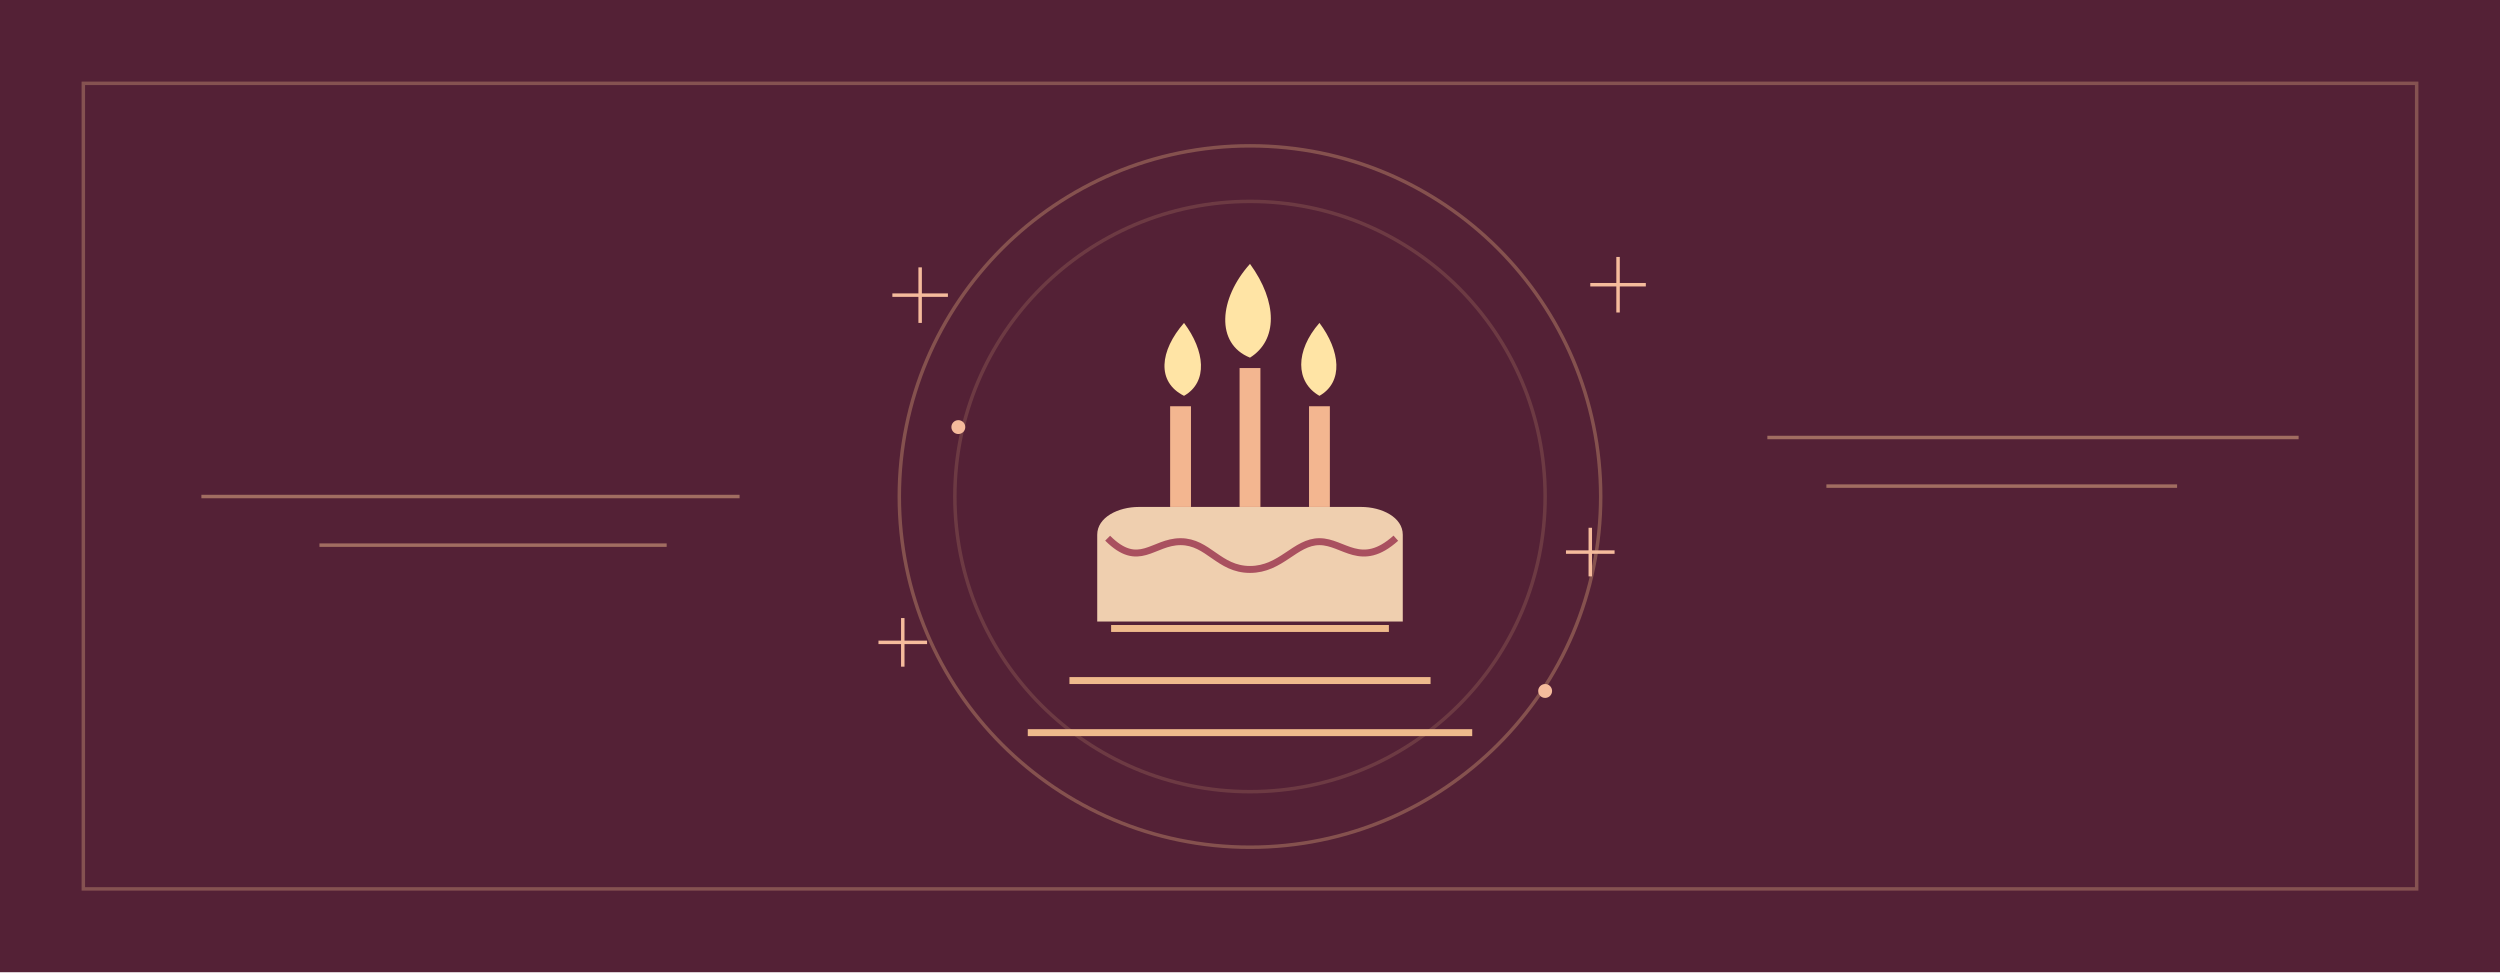
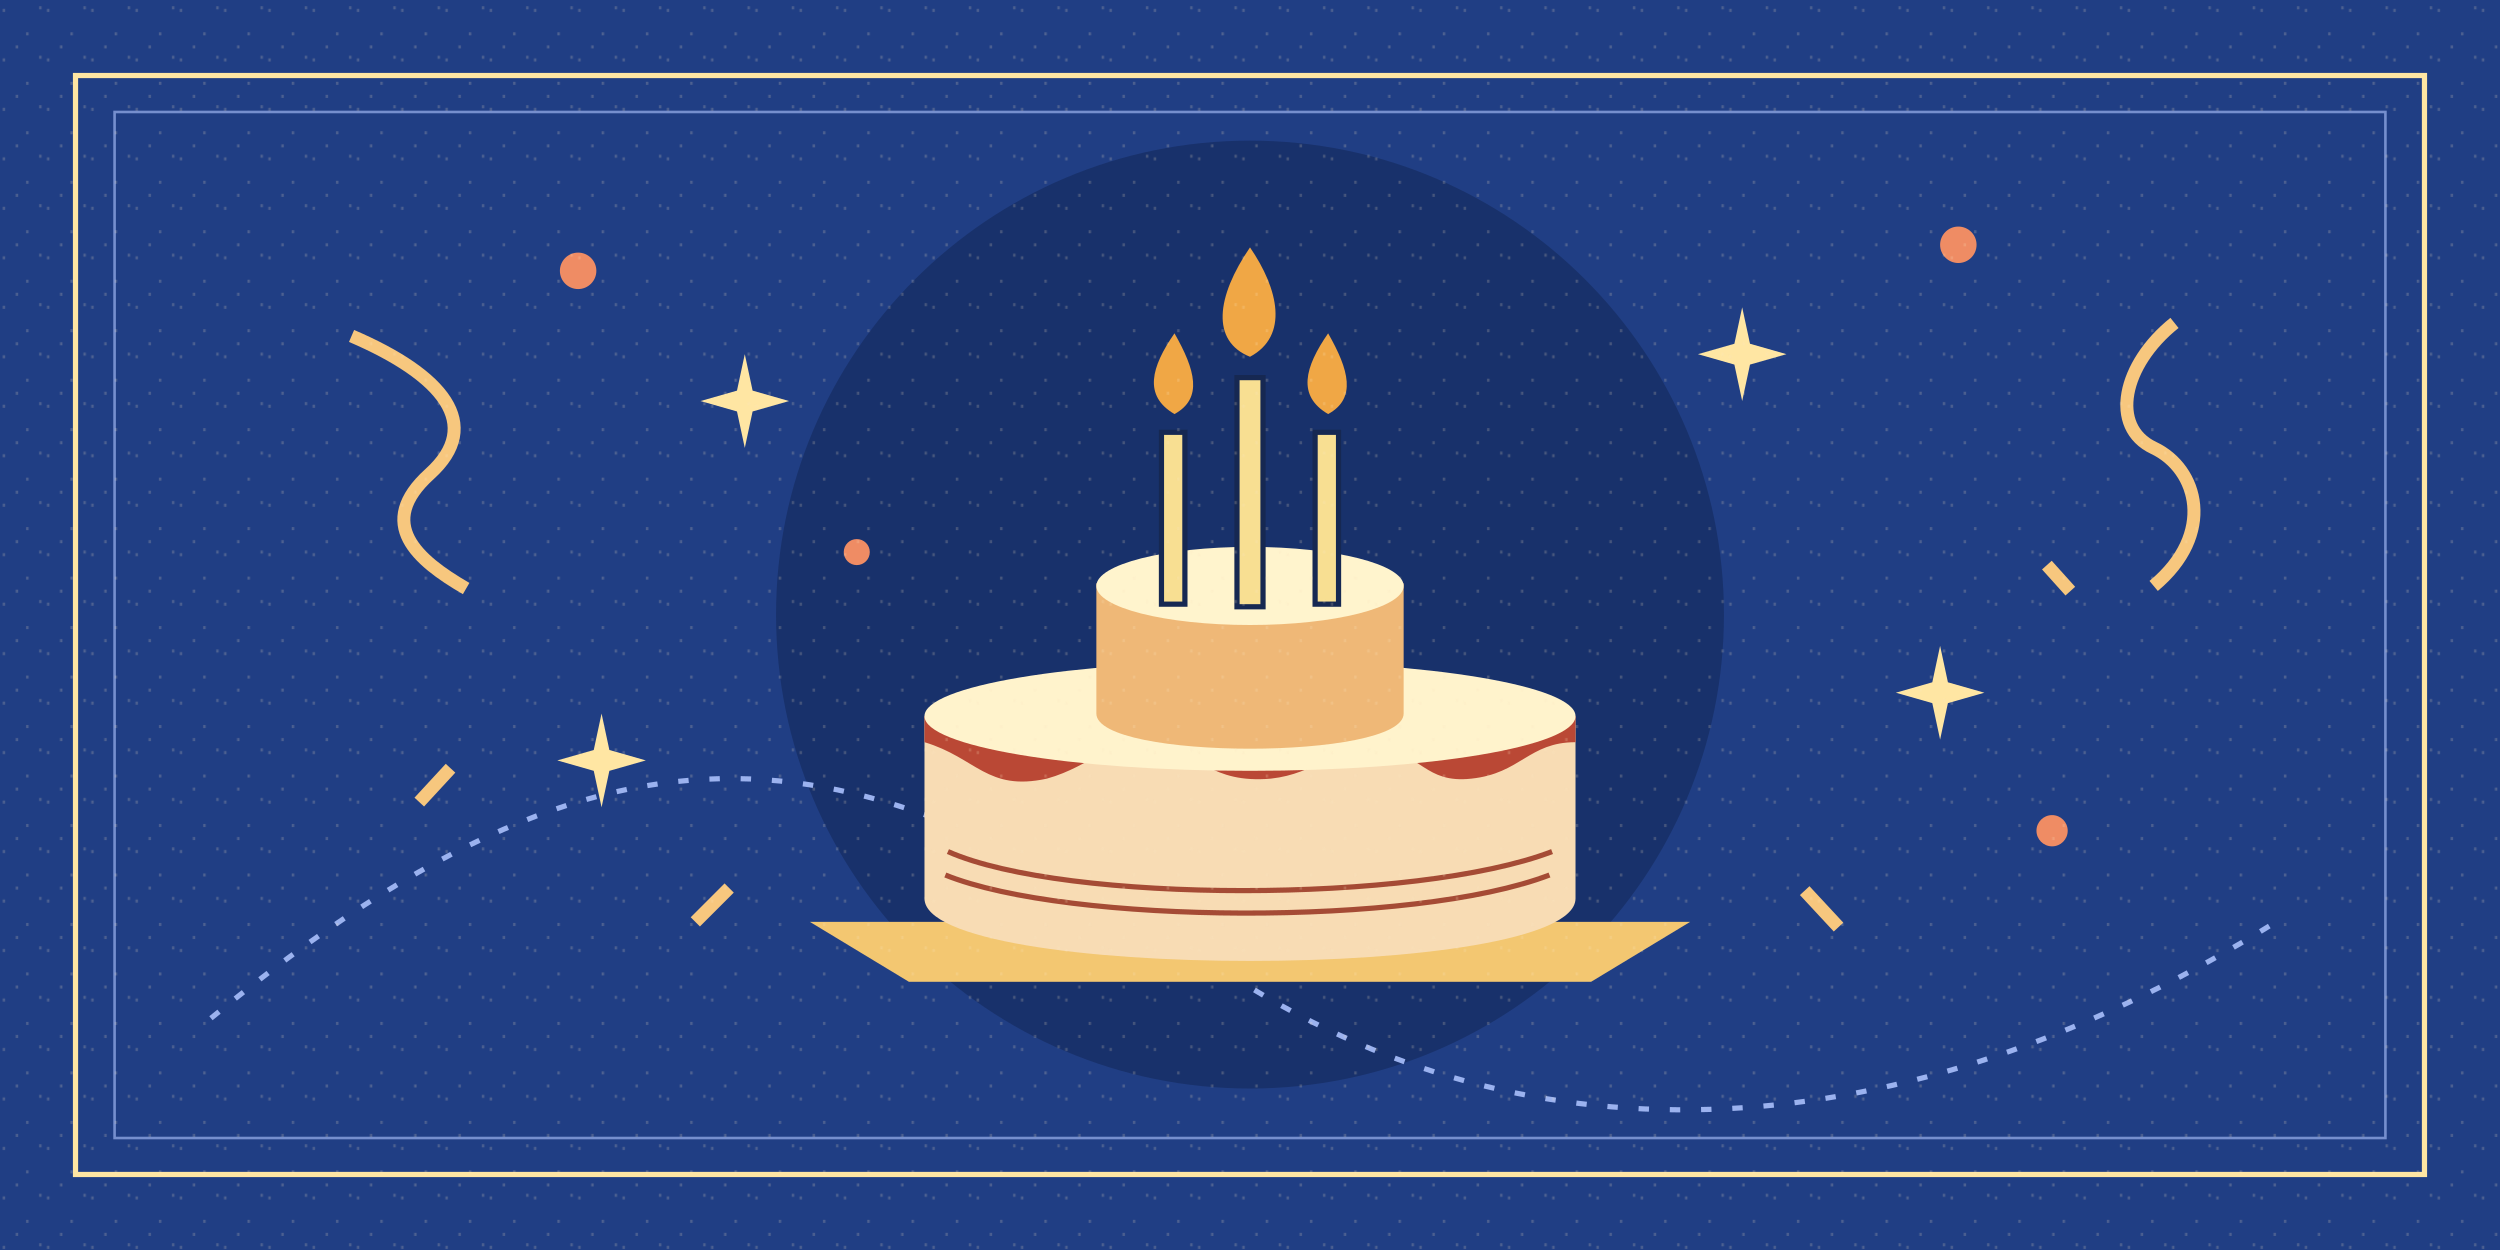
- <svg xmlns="http://www.w3.org/2000/svg" viewBox="0 0 720 280" fill="none">
-   <rect width="720" height="280" fill="#542136" />
-   <path d="M24 24H696V256H24Z" stroke="#efba8c" stroke-opacity=".32" />
-   <path d="M58 143H213M92 157H192M509 126H662M526 140H627" stroke="#efba8c" stroke-opacity=".5" />
-   <circle cx="360" cy="143" r="101" stroke="#d5a178" stroke-opacity=".38" />
-   <circle cx="360" cy="143" r="85" stroke="#d5a178" stroke-opacity=".2" />
-   <path d="M296 211H424M308 196H412M320 181H400" stroke="#efba8c" stroke-width="2" />
-   <path d="M316 179V154C316 149 322 146 328 146H392C398 146 404 149 404 154V179" fill="#efcfaf" />
-   <path d="M319 155c9 9 13 1 21 1s11 8 20 8 13-8 20-8 12 8 22-1" stroke="#a9505f" stroke-width="2" />
-   <path d="M337 146v-29h6v29m14 0v-40h6v40m14 0v-29h6v29" fill="#f3b690" />
-   <path d="M341 114c-8-4-7-13 0-21 6 8 7 17 0 21Zm19-11c-10-4-9-17 0-27 8 11 8 22 0 27Zm20 11c-7-4-7-13 0-21 6 8 7 17 0 21Z" fill="#ffe4a5" />
-   <path d="M265 77v16m-8-8h16m185 67v14m-7-7h14m-205 19v14m-7-7h14m199-111v16m-8-8h16" stroke="#f5bb9c" />
-   <circle cx="276" cy="123" r="2" fill="#f5bb9c" />
-   <circle cx="445" cy="199" r="2" fill="#f5bb9c" />
+ <svg xmlns="http://www.w3.org/2000/svg" viewBox="0 0 960 480" fill="none">
+   <defs>
+     <pattern id="paper" width="17" height="19" patternUnits="userSpaceOnUse">
+       <path d="M1 4h1m8 9h1m-5 5h1m8-15h1" stroke="#f7e5bf" stroke-opacity=".19" stroke-width="1.2" />
+     </pattern>
+     <pattern id="hatch" width="6" height="6" patternUnits="userSpaceOnUse" patternTransform="rotate(29)">
+       <path d="M0 0v6" stroke="#f7e5bf" stroke-opacity=".29" stroke-width="1" />
+     </pattern>
+     <path id="star" d="M0-18 3-4 17 0 3 4 0 18-3 4-17 0-3-4Z" />
+   </defs>
+   <rect width="960" height="480" fill="#203e84" />
+   <path d="M29 29h902v422H29Z" stroke="#ffe6a3" stroke-width="2" />
+   <path d="M44 43h872v394H44Z" stroke="#9bb2ef" stroke-opacity=".7" />
+   <circle cx="480" cy="236" r="182" fill="#18316b" />
+   <path d="M81 391c167-137 254-103 394-15 121 77 264 62 399-22" stroke="#9bb2ef" stroke-width="2" stroke-dasharray="4 8" />
+   <path d="M311 354h338l-38 23H349Z" fill="#f3c771" />
+   <path d="M355 276c0-24 250-24 250 0v69c0 32-250 32-250 0Z" fill="#f8dcb4" />
+   <path d="M355 285c20 6 24 19 47 14 18-5 23-16 45-12 13 2 18 14 41 12 18-2 22-12 42-11 16 1 17 13 35 11 19-2 22-14 40-14v-10H355Z" fill="#ba4835" />
+   <path d="M364 327c45 20 180 20 232 0m-233 9c47 19 180 20 232 0" stroke="#a54b35" stroke-width="2" />
+   <ellipse cx="480" cy="275" rx="125" ry="21" fill="#fff3cc" />
+   <path d="M421 224h118v50c0 18-118 18-118 0Z" fill="#efb877" />
+   <ellipse cx="480" cy="225" rx="59" ry="15" fill="#fff4cd" />
+   <g fill="#f8df92" stroke="#162852" stroke-width="2">
+     <path d="M446 166h9v66h-9Z" />
+     <path d="M475 145h10v88h-10Z" />
+     <path d="M505 166h9v66h-9Z" />
+   </g>
+   <g fill="#f0a745">
+     <path d="M451 159c-12-7-9-18 0-31 8 14 11 25 0 31Z" />
+     <path d="M480 137c-15-6-13-23 0-42 11 16 15 34 0 42Z" />
+     <path d="M510 159c-12-7-9-18 0-31 8 14 11 25 0 31Z" />
+   </g>
+   <g fill="#ffe6a3">
+     <use href="#star" x="286" y="154" />
+     <use href="#star" x="669" y="136" />
+     <use href="#star" x="745" y="266" />
+     <use href="#star" x="231" y="292" />
+   </g>
+   <g stroke="#f7c77e" stroke-width="5">
+     <path d="M135 129c35 15 51 34 30 53s-5 33 14 44m656-102c-20 16-25 40-8 48s24 33 0 53" />
+     <path d="M267 354l13-13m413 1 13 14m80-139 9 10m-622 68-12 13" />
+   </g>
+   <g fill="#ef8c64">
+     <circle cx="222" cy="104" r="7" />
+     <circle cx="788" cy="319" r="6" />
+     <circle cx="752" cy="94" r="7" />
+     <circle cx="329" cy="212" r="5" />
+   </g>
+   <rect width="960" height="480" fill="url(#paper)" />
</svg>
